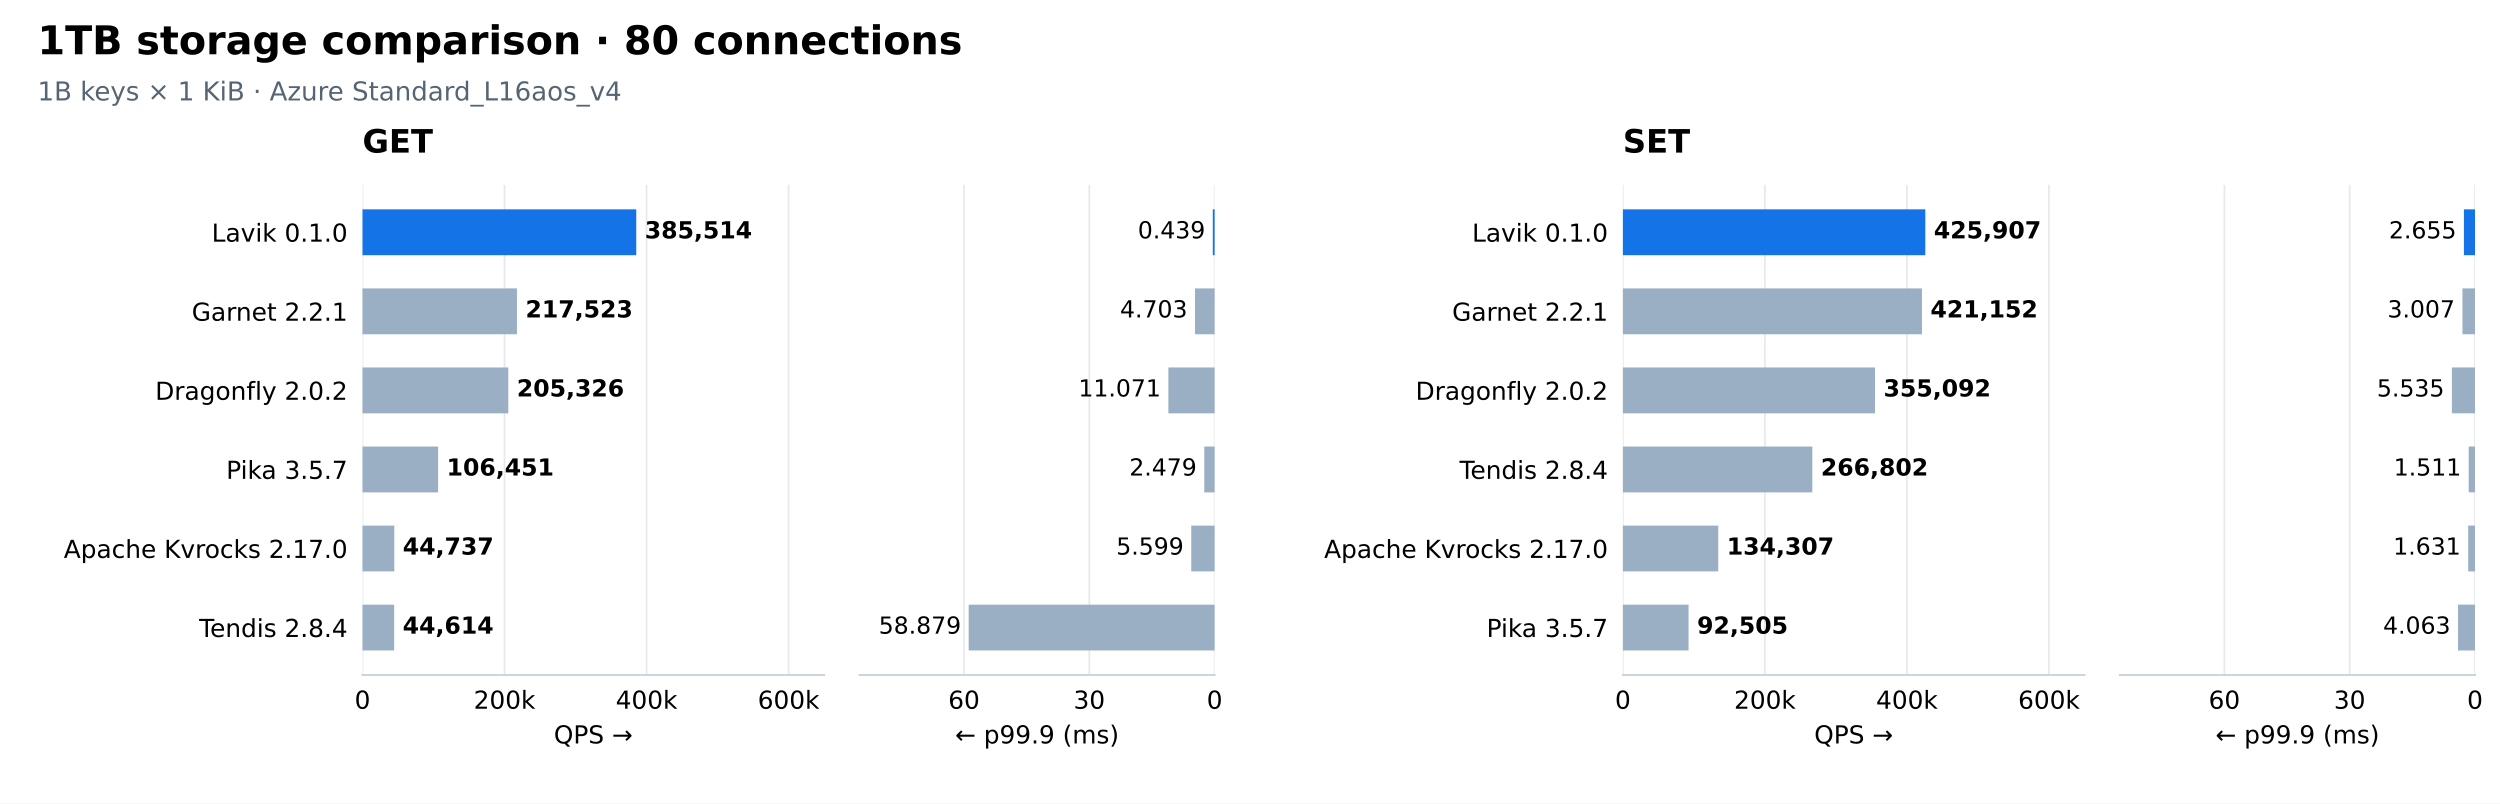
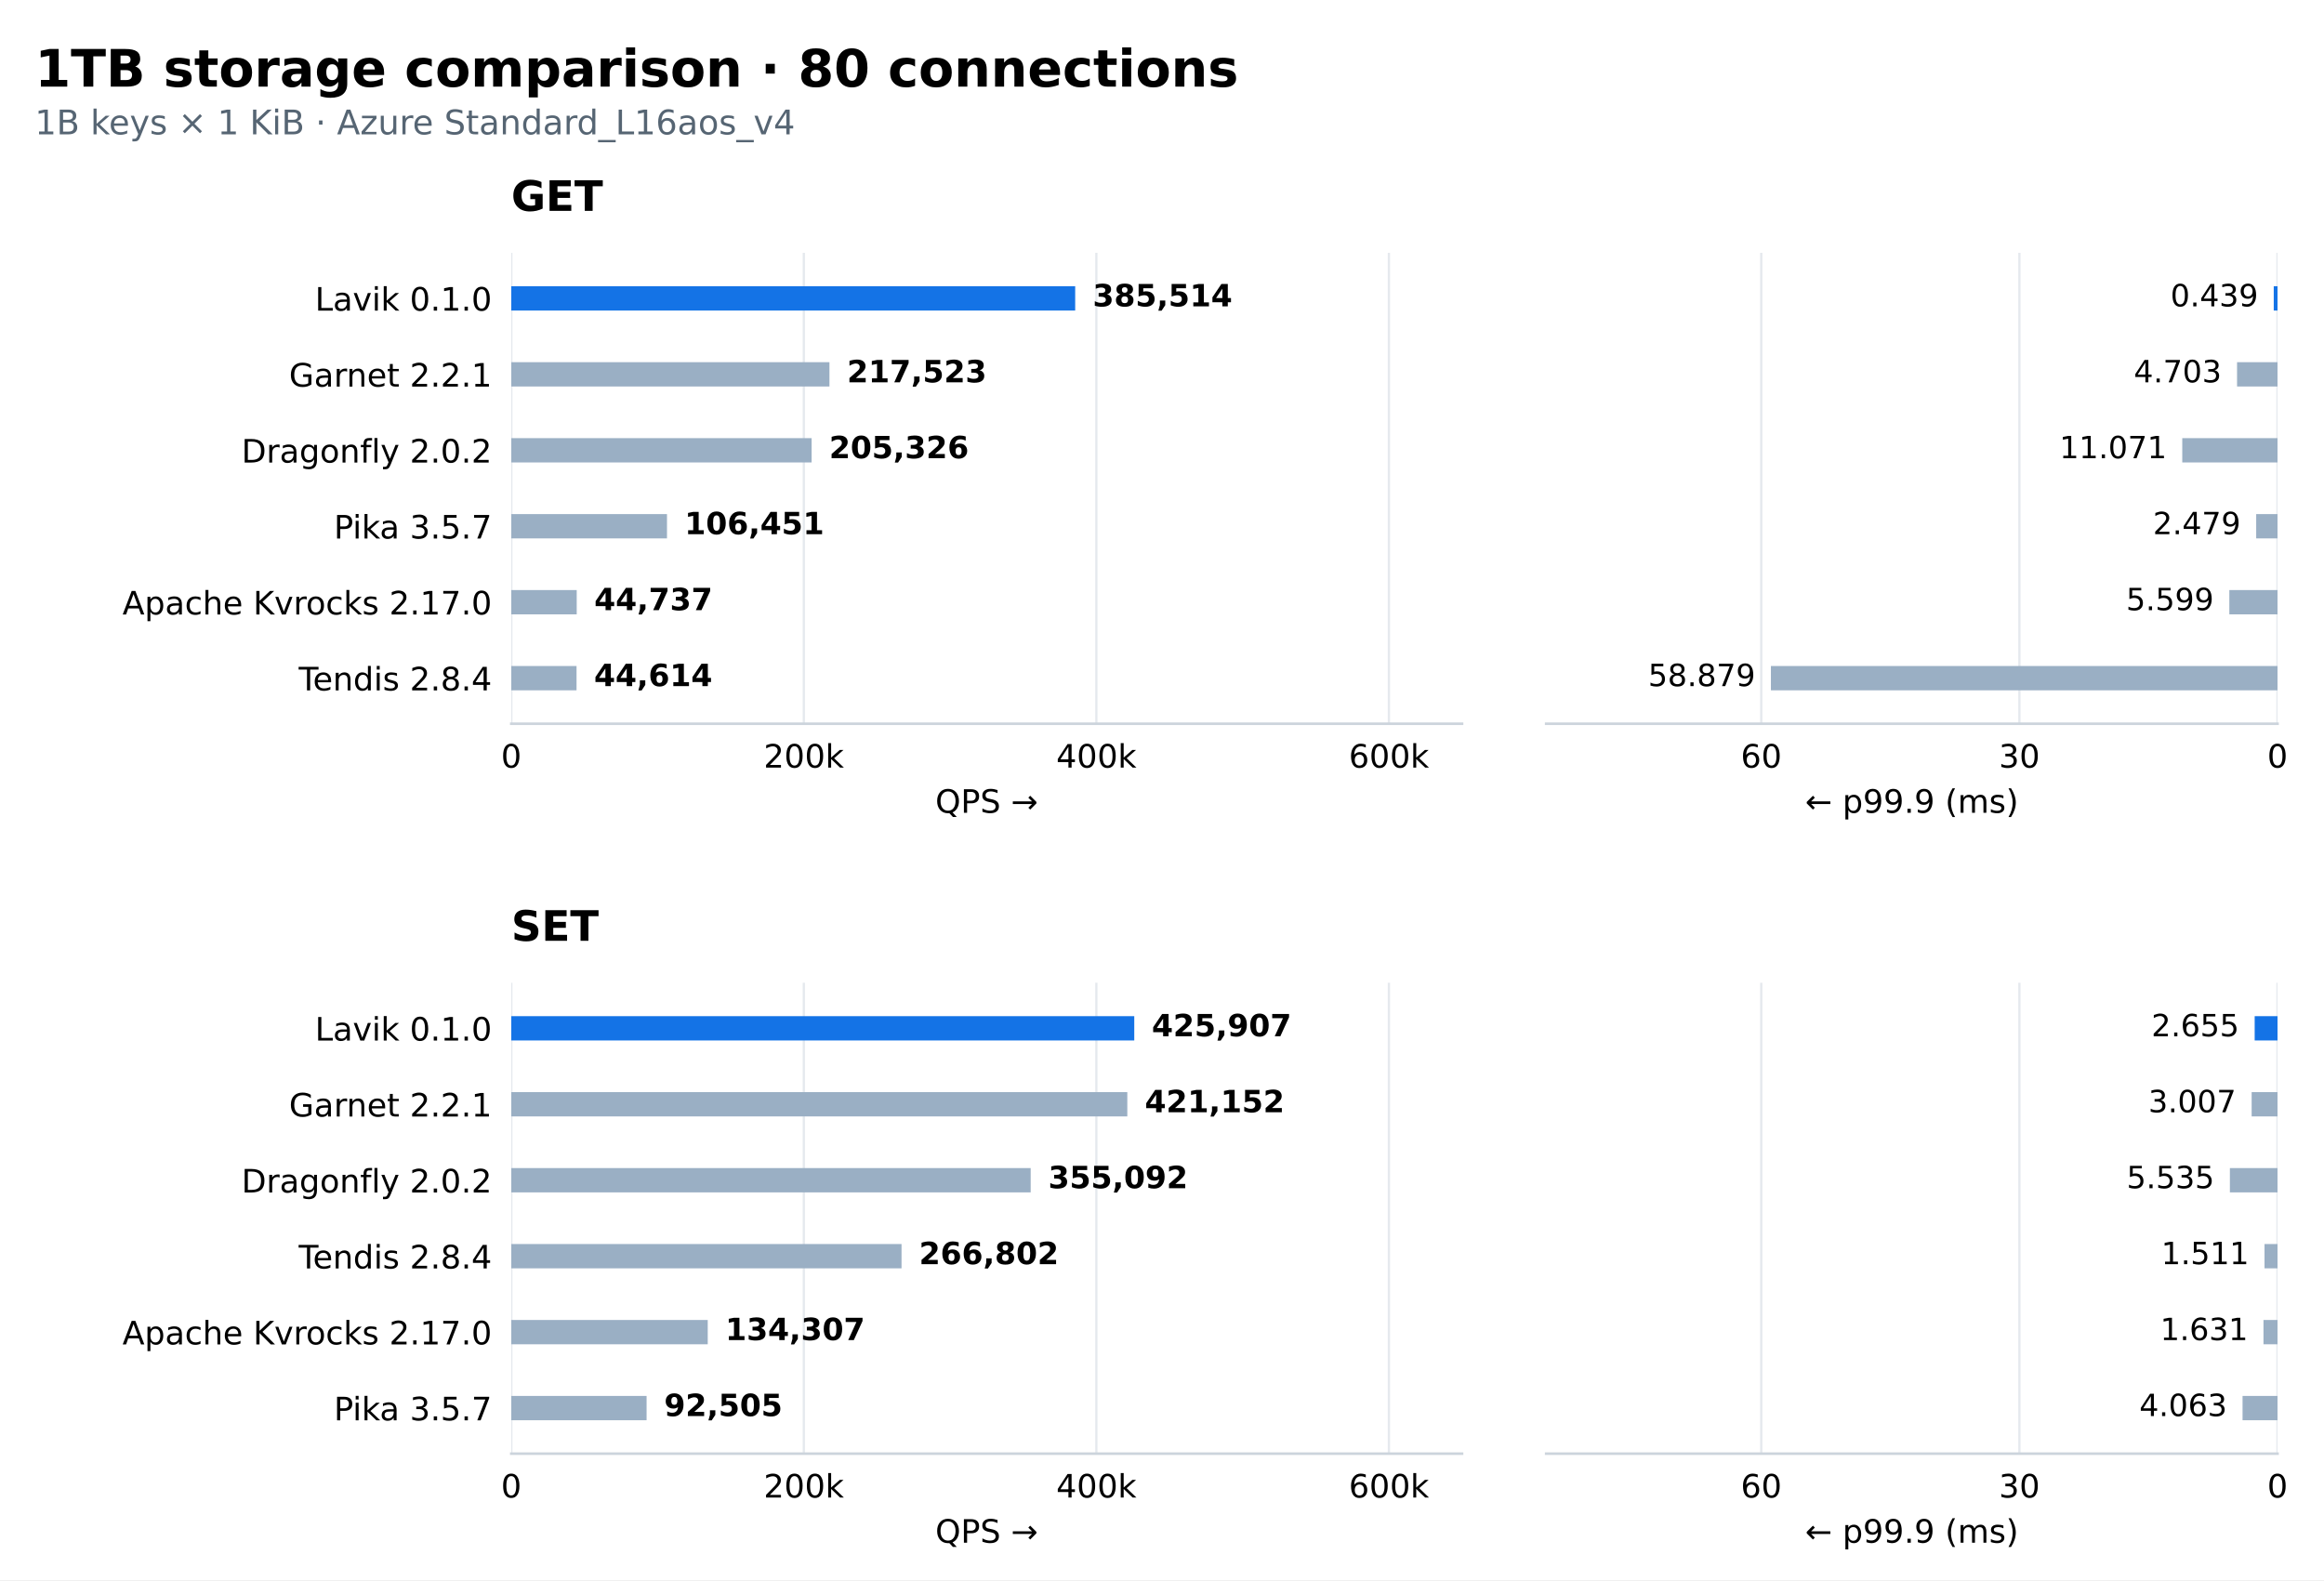
- <svg xmlns="http://www.w3.org/2000/svg" width="1008pt" height="324pt" viewBox="0 0 1008 324" version="1.1">
+ <svg xmlns="http://www.w3.org/2000/svg" width="720pt" height="489.6pt" viewBox="0 0 720 489.6" version="1.1">
  <defs>
    <style type="text/css">*{stroke-linejoin: round; stroke-linecap: butt}</style>
  </defs>
  <g id="figure_1">
    <g id="patch_1">
-       <path d="M 0 324 L 1008 324 L 1008 0 L 0 0 z " style="fill: #ffffff" />
+       <path d="M 0 489.6 L 720 489.6 L 720 0 L 0 0 z " style="fill: #ffffff" />
    </g>
    <g id="axes_1">
      <g id="patch_2">
-         <path d="M 146.16 272.16 L 332.271 272.16 L 332.271 74.52 L 146.16 74.52 z " style="fill: #ffffff" />
+         <path d="M 158.4 224.256 L 452.959 224.256 L 452.959 78.336 L 158.4 78.336 z " style="fill: #ffffff" />
      </g>
      <g id="matplotlib.axis_1">
        <g id="xtick_1">
          <g id="line2d_1">
-             <path d="M 146.16 272.16 L 146.16 74.52 " clip-path="url(#p10f0c0c6bf)" style="fill: none; stroke: #e5e9ee; stroke-width: 0.7; stroke-linecap: square" />
+             <path d="M 158.4 224.256 L 158.4 78.336 " clip-path="url(#p497944b3d3)" style="fill: none; stroke: #e5e9ee; stroke-width: 0.7; stroke-linecap: square" />
          </g>
          <g id="line2d_2" />
          <g id="text_1">
-             <text style="font-size: 10px; font-family: 'DejaVu Sans'; text-anchor: middle" x="146.16" y="285.758" transform="rotate(-0 146.16 285.7577)">0</text>
+             <text style="font-size: 10px; font-family: 'DejaVu Sans'; text-anchor: middle" x="158.4" y="237.854" transform="rotate(-0 158.4 237.8537)">0</text>
          </g>
        </g>
        <g id="xtick_2">
          <g id="line2d_3">
-             <path d="M 203.425 272.16 L 203.425 74.52 " clip-path="url(#p10f0c0c6bf)" style="fill: none; stroke: #e5e9ee; stroke-width: 0.7; stroke-linecap: square" />
+             <path d="M 249.034 224.256 L 249.034 78.336 " clip-path="url(#p497944b3d3)" style="fill: none; stroke: #e5e9ee; stroke-width: 0.7; stroke-linecap: square" />
          </g>
          <g id="line2d_4" />
          <g id="text_2">
-             <text style="font-size: 10px; font-family: 'DejaVu Sans'; text-anchor: middle" x="203.425" y="285.758" transform="rotate(-0 203.425 285.7584)">200k</text>
+             <text style="font-size: 10px; font-family: 'DejaVu Sans'; text-anchor: middle" x="249.034" y="237.854" transform="rotate(-0 249.0335 237.8544)">200k</text>
          </g>
        </g>
        <g id="xtick_3">
          <g id="line2d_5">
-             <path d="M 260.69 272.16 L 260.69 74.52 " clip-path="url(#p10f0c0c6bf)" style="fill: none; stroke: #e5e9ee; stroke-width: 0.7; stroke-linecap: square" />
+             <path d="M 339.667 224.256 L 339.667 78.336 " clip-path="url(#p497944b3d3)" style="fill: none; stroke: #e5e9ee; stroke-width: 0.7; stroke-linecap: square" />
          </g>
          <g id="line2d_6" />
          <g id="text_3">
-             <text style="font-size: 10px; font-family: 'DejaVu Sans'; text-anchor: middle" x="260.69" y="285.758" transform="rotate(-0 260.6901 285.7584)">400k</text>
+             <text style="font-size: 10px; font-family: 'DejaVu Sans'; text-anchor: middle" x="339.667" y="237.854" transform="rotate(-0 339.6671 237.8544)">400k</text>
          </g>
        </g>
        <g id="xtick_4">
          <g id="line2d_7">
-             <path d="M 317.955 272.16 L 317.955 74.52 " clip-path="url(#p10f0c0c6bf)" style="fill: none; stroke: #e5e9ee; stroke-width: 0.7; stroke-linecap: square" />
+             <path d="M 430.301 224.256 L 430.301 78.336 " clip-path="url(#p497944b3d3)" style="fill: none; stroke: #e5e9ee; stroke-width: 0.7; stroke-linecap: square" />
          </g>
          <g id="line2d_8" />
          <g id="text_4">
-             <text style="font-size: 10px; font-family: 'DejaVu Sans'; text-anchor: middle" x="317.955" y="285.758" transform="rotate(-0 317.9551 285.7584)">600k</text>
+             <text style="font-size: 10px; font-family: 'DejaVu Sans'; text-anchor: middle" x="430.301" y="237.854" transform="rotate(-0 430.3006 237.8544)">600k</text>
          </g>
        </g>
        <g id="text_5">
-           <text style="font-size: 10px; font-family: 'DejaVu Sans'; text-anchor: middle" x="239.216" y="299.758" transform="rotate(-0 239.2157 299.7584)">QPS →</text>
+           <text style="font-size: 10px; font-family: 'DejaVu Sans'; text-anchor: middle" x="305.68" y="251.854" transform="rotate(-0 305.6795 251.8544)">QPS →</text>
        </g>
      </g>
      <g id="matplotlib.axis_2">
        <g id="ytick_1">
          <g id="line2d_9" />
          <g id="text_6">
-             <text style="font-size: 10px; font-family: 'DejaVu Sans'; text-anchor: end" x="140.16" y="97.446" transform="rotate(-0 140.16 97.44567)">Lavik 0.1.0</text>
+             <text style="font-size: 10px; font-family: 'DejaVu Sans'; text-anchor: end" x="152.4" y="96.257" transform="rotate(-0 152.4 96.25651)">Lavik 0.1.0</text>
          </g>
        </g>
        <g id="ytick_2">
          <g id="line2d_10" />
          <g id="text_7">
-             <text style="font-size: 10px; font-family: 'DejaVu Sans'; text-anchor: end" x="140.16" y="129.323" transform="rotate(-0 140.16 129.3227)">Garnet 2.2.1</text>
+             <text style="font-size: 10px; font-family: 'DejaVu Sans'; text-anchor: end" x="152.4" y="119.792" transform="rotate(-0 152.4 119.7916)">Garnet 2.2.1</text>
          </g>
        </g>
        <g id="ytick_3">
          <g id="line2d_11" />
          <g id="text_8">
-             <text style="font-size: 10px; font-family: 'DejaVu Sans'; text-anchor: end" x="140.16" y="161.201" transform="rotate(-0 140.16 161.2005)">Dragonfly 2.0.2</text>
+             <text style="font-size: 10px; font-family: 'DejaVu Sans'; text-anchor: end" x="152.4" y="143.327" transform="rotate(-0 152.4 143.3275)">Dragonfly 2.0.2</text>
          </g>
        </g>
        <g id="ytick_4">
          <g id="line2d_12" />
          <g id="text_9">
-             <text style="font-size: 10px; font-family: 'DejaVu Sans'; text-anchor: end" x="140.16" y="193.078" transform="rotate(-0 140.16 193.0779)">Pika 3.5.7</text>
+             <text style="font-size: 10px; font-family: 'DejaVu Sans'; text-anchor: end" x="152.4" y="166.863" transform="rotate(-0 152.4 166.863)">Pika 3.5.7</text>
          </g>
        </g>
        <g id="ytick_5">
          <g id="line2d_13" />
          <g id="text_10">
-             <text style="font-size: 10px; font-family: 'DejaVu Sans'; text-anchor: end" x="140.16" y="224.955" transform="rotate(-0 140.16 224.9553)">Apache Kvrocks 2.17.0</text>
+             <text style="font-size: 10px; font-family: 'DejaVu Sans'; text-anchor: end" x="152.4" y="190.398" transform="rotate(-0 152.4 190.3984)">Apache Kvrocks 2.17.0</text>
          </g>
        </g>
        <g id="ytick_6">
          <g id="line2d_14" />
          <g id="text_11">
-             <text style="font-size: 10px; font-family: 'DejaVu Sans'; text-anchor: end" x="140.16" y="256.833" transform="rotate(-0 140.16 256.8328)">Tendis 2.8.4</text>
+             <text style="font-size: 10px; font-family: 'DejaVu Sans'; text-anchor: end" x="152.4" y="213.934" transform="rotate(-0 152.4 213.9339)">Tendis 2.8.4</text>
          </g>
        </g>
      </g>
      <g id="patch_3">
-         <path d="M 146.16 84.402 L 256.542 84.402 L 256.542 102.891 L 146.16 102.891 z " clip-path="url(#p10f0c0c6bf)" style="fill: #1473e6" />
+         <path d="M 158.4 88.692 L 333.103 88.692 L 333.103 96.223 L 158.4 96.223 z " clip-path="url(#p497944b3d3)" style="fill: #1473e6" />
      </g>
      <g id="patch_4">
-         <path d="M 146.16 116.279 L 208.442 116.279 L 208.442 134.768 L 146.16 134.768 z " clip-path="url(#p10f0c0c6bf)" style="fill: #9aafc4" />
+         <path d="M 158.4 112.227 L 256.975 112.227 L 256.975 119.758 L 158.4 119.758 z " clip-path="url(#p497944b3d3)" style="fill: #9aafc4" />
      </g>
      <g id="patch_5">
-         <path d="M 146.16 148.157 L 204.95 148.157 L 204.95 166.646 L 146.16 166.646 z " clip-path="url(#p10f0c0c6bf)" style="fill: #9aafc4" />
+         <path d="M 158.4 135.763 L 251.447 135.763 L 251.447 143.294 L 158.4 143.294 z " clip-path="url(#p497944b3d3)" style="fill: #9aafc4" />
      </g>
      <g id="patch_6">
-         <path d="M 146.16 180.034 L 176.64 180.034 L 176.64 198.523 L 146.16 198.523 z " clip-path="url(#p10f0c0c6bf)" style="fill: #9aafc4" />
+         <path d="M 158.4 159.298 L 206.64 159.298 L 206.64 166.829 L 158.4 166.829 z " clip-path="url(#p497944b3d3)" style="fill: #9aafc4" />
      </g>
      <g id="patch_7">
-         <path d="M 146.16 211.912 L 158.969 211.912 L 158.969 230.401 L 146.16 230.401 z " clip-path="url(#p10f0c0c6bf)" style="fill: #9aafc4" />
+         <path d="M 158.4 182.834 L 178.673 182.834 L 178.673 190.365 L 158.4 190.365 z " clip-path="url(#p497944b3d3)" style="fill: #9aafc4" />
      </g>
      <g id="patch_8">
-         <path d="M 146.16 243.789 L 158.934 243.789 L 158.934 262.278 L 146.16 262.278 z " clip-path="url(#p10f0c0c6bf)" style="fill: #9aafc4" />
+         <path d="M 158.4 206.369 L 178.618 206.369 L 178.618 213.9 L 158.4 213.9 z " clip-path="url(#p497944b3d3)" style="fill: #9aafc4" />
      </g>
      <g id="patch_9">
-         <path d="M 146.16 272.16 L 332.271 272.16 " style="fill: none; stroke: #ccd4dc; stroke-width: 0.8; stroke-linejoin: miter; stroke-linecap: square" />
+         <path d="M 158.4 224.256 L 452.959 224.256 " style="fill: none; stroke: #ccd4dc; stroke-width: 0.8; stroke-linejoin: miter; stroke-linecap: square" />
      </g>
      <g id="text_12">
-         <text style="font-weight: 700; font-size: 9.5px; font-family: 'DejaVu Sans'; text-anchor: start" x="259.978" y="96.114" transform="rotate(-0 259.9784 96.11423)">385,514</text>
+         <text style="font-weight: 700; font-size: 9.5px; font-family: 'DejaVu Sans'; text-anchor: start" x="338.541" y="94.925" transform="rotate(-0 338.5407 94.92506)">385,514</text>
      </g>
      <g id="text_13">
-         <text style="font-weight: 700; font-size: 9.5px; font-family: 'DejaVu Sans'; text-anchor: start" x="211.878" y="127.992" transform="rotate(-0 211.8783 127.9916)">217,523</text>
+         <text style="font-weight: 700; font-size: 9.5px; font-family: 'DejaVu Sans'; text-anchor: start" x="262.413" y="118.461" transform="rotate(-0 262.4126 118.4605)">217,523</text>
      </g>
      <g id="text_14">
-         <text style="font-weight: 700; font-size: 9.5px; font-family: 'DejaVu Sans'; text-anchor: start" x="208.386" y="159.869" transform="rotate(-0 208.3858 159.8691)">205,326</text>
+         <text style="font-weight: 700; font-size: 9.5px; font-family: 'DejaVu Sans'; text-anchor: start" x="256.885" y="141.996" transform="rotate(-0 256.885 141.996)">205,326</text>
      </g>
      <g id="text_15">
-         <text style="font-weight: 700; font-size: 9.5px; font-family: 'DejaVu Sans'; text-anchor: start" x="180.076" y="191.746" transform="rotate(-0 180.0756 191.7465)">106,451</text>
+         <text style="font-weight: 700; font-size: 9.5px; font-family: 'DejaVu Sans'; text-anchor: start" x="212.078" y="165.532" transform="rotate(-0 212.0783 165.5315)">106,451</text>
      </g>
      <g id="text_16">
-         <text style="font-weight: 700; font-size: 9.5px; font-family: 'DejaVu Sans'; text-anchor: start" x="162.405" y="223.624" transform="rotate(-0 162.4053 223.6239)">44,737</text>
+         <text style="font-weight: 700; font-size: 9.5px; font-family: 'DejaVu Sans'; text-anchor: start" x="184.111" y="189.067" transform="rotate(-0 184.1115 189.067)">44,737</text>
      </g>
      <g id="text_17">
-         <text style="font-weight: 700; font-size: 9.5px; font-family: 'DejaVu Sans'; text-anchor: start" x="162.37" y="255.501" transform="rotate(-0 162.37 255.5013)">44,614</text>
+         <text style="font-weight: 700; font-size: 9.5px; font-family: 'DejaVu Sans'; text-anchor: start" x="184.056" y="212.602" transform="rotate(-0 184.0556 212.6025)">44,614</text>
      </g>
      <g id="text_18">
-         <text style="font-weight: 700; font-size: 13px; font-family: 'DejaVu Sans'; text-anchor: start" x="146.16" y="61.52" transform="rotate(-0 146.16 61.52)">GET</text>
+         <text style="font-weight: 700; font-size: 13px; font-family: 'DejaVu Sans'; text-anchor: start" x="158.4" y="65.336" transform="rotate(-0 158.4 65.336)">GET</text>
      </g>
    </g>
    <g id="axes_2">
      <g id="patch_10">
-         <path d="M 346.573 272.16 L 489.736 272.16 L 489.736 74.52 L 346.573 74.52 z " style="fill: #ffffff" />
+         <path d="M 479.016 224.256 L 705.6 224.256 L 705.6 78.336 L 479.016 78.336 z " style="fill: #ffffff" />
      </g>
      <g id="matplotlib.axis_3">
        <g id="xtick_5">
          <g id="line2d_15">
-             <path d="M 388.68 272.16 L 388.68 74.52 " clip-path="url(#pdc55ceb025)" style="fill: none; stroke: #e5e9ee; stroke-width: 0.7; stroke-linecap: square" />
+             <path d="M 545.658 224.256 L 545.658 78.336 " clip-path="url(#pa32203ee49)" style="fill: none; stroke: #e5e9ee; stroke-width: 0.7; stroke-linecap: square" />
          </g>
          <g id="line2d_16" />
          <g id="text_19">
-             <text style="font-size: 10px; font-family: 'DejaVu Sans'; text-anchor: middle" x="388.68" y="285.758" transform="rotate(-0 388.6799 285.7577)">60</text>
+             <text style="font-size: 10px; font-family: 'DejaVu Sans'; text-anchor: middle" x="545.658" y="237.854" transform="rotate(-0 545.6585 237.8537)">60</text>
          </g>
        </g>
        <g id="xtick_6">
          <g id="line2d_17">
-             <path d="M 439.208 272.16 L 439.208 74.52 " clip-path="url(#pdc55ceb025)" style="fill: none; stroke: #e5e9ee; stroke-width: 0.7; stroke-linecap: square" />
+             <path d="M 625.629 224.256 L 625.629 78.336 " clip-path="url(#pa32203ee49)" style="fill: none; stroke: #e5e9ee; stroke-width: 0.7; stroke-linecap: square" />
          </g>
          <g id="line2d_18" />
          <g id="text_20">
-             <text style="font-size: 10px; font-family: 'DejaVu Sans'; text-anchor: middle" x="439.208" y="285.758" transform="rotate(-0 439.2079 285.7577)">30</text>
+             <text style="font-size: 10px; font-family: 'DejaVu Sans'; text-anchor: middle" x="625.629" y="237.854" transform="rotate(-0 625.6292 237.8537)">30</text>
          </g>
        </g>
        <g id="xtick_7">
          <g id="line2d_19">
-             <path d="M 489.736 272.16 L 489.736 74.52 " clip-path="url(#pdc55ceb025)" style="fill: none; stroke: #e5e9ee; stroke-width: 0.7; stroke-linecap: square" />
+             <path d="M 705.6 224.256 L 705.6 78.336 " clip-path="url(#pa32203ee49)" style="fill: none; stroke: #e5e9ee; stroke-width: 0.7; stroke-linecap: square" />
          </g>
          <g id="line2d_20" />
          <g id="text_21">
-             <text style="font-size: 10px; font-family: 'DejaVu Sans'; text-anchor: middle" x="489.736" y="285.758" transform="rotate(-0 489.7358 285.7577)">0</text>
+             <text style="font-size: 10px; font-family: 'DejaVu Sans'; text-anchor: middle" x="705.6" y="237.854" transform="rotate(-0 705.6 237.8537)">0</text>
          </g>
        </g>
        <g id="text_22">
-           <text style="font-size: 10px; font-family: 'DejaVu Sans'; text-anchor: middle" x="418.155" y="299.758" transform="rotate(-0 418.1546 299.7577)">← p99.9 (ms)</text>
+           <text style="font-size: 10px; font-family: 'DejaVu Sans'; text-anchor: middle" x="592.308" y="251.854" transform="rotate(-0 592.3081 251.8537)">← p99.9 (ms)</text>
        </g>
      </g>
      <g id="matplotlib.axis_4">
        <g id="ytick_7">
          <g id="line2d_21" />
        </g>
        <g id="ytick_8">
          <g id="line2d_22" />
        </g>
        <g id="ytick_9">
          <g id="line2d_23" />
        </g>
        <g id="ytick_10">
          <g id="line2d_24" />
        </g>
        <g id="ytick_11">
          <g id="line2d_25" />
        </g>
        <g id="ytick_12">
          <g id="line2d_26" />
        </g>
      </g>
      <g id="patch_11">
-         <path d="M 489.736 84.402 L 488.996 84.402 L 488.996 102.891 L 489.736 102.891 z " clip-path="url(#pdc55ceb025)" style="fill: #1473e6" />
+         <path d="M 705.6 88.692 L 704.43 88.692 L 704.43 96.223 L 705.6 96.223 z " clip-path="url(#pa32203ee49)" style="fill: #1473e6" />
      </g>
      <g id="patch_12">
-         <path d="M 489.736 116.279 L 481.815 116.279 L 481.815 134.768 L 489.736 134.768 z " clip-path="url(#pdc55ceb025)" style="fill: #9aafc4" />
+         <path d="M 705.6 112.227 L 693.063 112.227 L 693.063 119.758 L 705.6 119.758 z " clip-path="url(#pa32203ee49)" style="fill: #9aafc4" />
      </g>
      <g id="patch_13">
-         <path d="M 489.736 148.157 L 471.089 148.157 L 471.089 166.646 L 489.736 166.646 z " clip-path="url(#pdc55ceb025)" style="fill: #9aafc4" />
+         <path d="M 705.6 135.763 L 676.088 135.763 L 676.088 143.294 L 705.6 143.294 z " clip-path="url(#pa32203ee49)" style="fill: #9aafc4" />
      </g>
      <g id="patch_14">
-         <path d="M 489.736 180.034 L 485.561 180.034 L 485.561 198.523 L 489.736 198.523 z " clip-path="url(#pdc55ceb025)" style="fill: #9aafc4" />
+         <path d="M 705.6 159.298 L 698.992 159.298 L 698.992 166.829 L 705.6 166.829 z " clip-path="url(#pa32203ee49)" style="fill: #9aafc4" />
      </g>
      <g id="patch_15">
-         <path d="M 489.736 211.912 L 480.306 211.912 L 480.306 230.401 L 489.736 230.401 z " clip-path="url(#pdc55ceb025)" style="fill: #9aafc4" />
+         <path d="M 705.6 182.834 L 690.675 182.834 L 690.675 190.365 L 705.6 190.365 z " clip-path="url(#pa32203ee49)" style="fill: #9aafc4" />
      </g>
      <g id="patch_16">
-         <path d="M 489.736 243.789 L 390.568 243.789 L 390.568 262.278 L 489.736 262.278 z " clip-path="url(#pdc55ceb025)" style="fill: #9aafc4" />
+         <path d="M 705.6 206.369 L 548.647 206.369 L 548.647 213.9 L 705.6 213.9 z " clip-path="url(#pa32203ee49)" style="fill: #9aafc4" />
      </g>
      <g id="patch_17">
-         <path d="M 346.573 272.16 L 489.736 272.16 " style="fill: none; stroke: #ccd4dc; stroke-width: 0.8; stroke-linejoin: miter; stroke-linecap: square" />
+         <path d="M 479.016 224.256 L 705.6 224.256 " style="fill: none; stroke: #ccd4dc; stroke-width: 0.8; stroke-linejoin: miter; stroke-linecap: square" />
      </g>
      <g id="text_23">
-         <text style="font-size: 9.5px; font-family: 'DejaVu Sans'; text-anchor: end" x="485.965" y="96.114" transform="rotate(-0 485.9648 96.11423)">0.439</text>
+         <text style="font-size: 9.5px; font-family: 'DejaVu Sans'; text-anchor: end" x="699.632" y="94.925" transform="rotate(-0 699.6315 94.92506)">0.439</text>
      </g>
      <g id="text_24">
-         <text style="font-size: 9.5px; font-family: 'DejaVu Sans'; text-anchor: end" x="478.783" y="127.992" transform="rotate(-0 478.7831 127.9916)">4.703</text>
+         <text style="font-size: 9.5px; font-family: 'DejaVu Sans'; text-anchor: end" x="688.265" y="118.461" transform="rotate(-0 688.265 118.4605)">4.703</text>
      </g>
      <g id="text_25">
-         <text style="font-size: 9.5px; font-family: 'DejaVu Sans'; text-anchor: end" x="468.058" y="159.869" transform="rotate(-0 468.0577 159.8691)">11.071</text>
+         <text style="font-size: 9.5px; font-family: 'DejaVu Sans'; text-anchor: end" x="671.29" y="141.996" transform="rotate(-0 671.2899 141.996)">11.071</text>
      </g>
      <g id="text_26">
-         <text style="font-size: 9.5px; font-family: 'DejaVu Sans'; text-anchor: end" x="482.529" y="191.746" transform="rotate(-0 482.5289 191.7465)">2.479</text>
+         <text style="font-size: 9.5px; font-family: 'DejaVu Sans'; text-anchor: end" x="694.194" y="165.532" transform="rotate(-0 694.1935 165.5315)">2.479</text>
      </g>
      <g id="text_27">
-         <text style="font-size: 9.5px; font-family: 'DejaVu Sans'; text-anchor: end" x="477.274" y="223.624" transform="rotate(-0 477.274 223.6239)">5.599</text>
+         <text style="font-size: 9.5px; font-family: 'DejaVu Sans'; text-anchor: end" x="685.877" y="189.067" transform="rotate(-0 685.8765 189.067)">5.599</text>
      </g>
      <g id="text_28">
-         <text style="font-size: 9.5px; font-family: 'DejaVu Sans'; text-anchor: end" x="387.536" y="255.501" transform="rotate(-0 387.5363 255.5013)">58.879</text>
+         <text style="font-size: 9.5px; font-family: 'DejaVu Sans'; text-anchor: end" x="543.848" y="212.602" transform="rotate(-0 543.8485 212.6025)">58.879</text>
      </g>
    </g>
    <g id="axes_3">
      <g id="patch_18">
-         <path d="M 654.344 272.16 L 840.455 272.16 L 840.455 74.52 L 654.344 74.52 z " style="fill: #ffffff" />
+         <path d="M 158.4 450.432 L 452.959 450.432 L 452.959 304.512 L 158.4 304.512 z " style="fill: #ffffff" />
      </g>
      <g id="matplotlib.axis_5">
        <g id="xtick_8">
          <g id="line2d_27">
-             <path d="M 654.344 272.16 L 654.344 74.52 " clip-path="url(#pdc24731a76)" style="fill: none; stroke: #e5e9ee; stroke-width: 0.7; stroke-linecap: square" />
+             <path d="M 158.4 450.432 L 158.4 304.512 " clip-path="url(#p567a70f92c)" style="fill: none; stroke: #e5e9ee; stroke-width: 0.7; stroke-linecap: square" />
          </g>
          <g id="line2d_28" />
          <g id="text_29">
-             <text style="font-size: 10px; font-family: 'DejaVu Sans'; text-anchor: middle" x="654.344" y="285.758" transform="rotate(-0 654.3442 285.7577)">0</text>
+             <text style="font-size: 10px; font-family: 'DejaVu Sans'; text-anchor: middle" x="158.4" y="464.03" transform="rotate(-0 158.4 464.0297)">0</text>
          </g>
        </g>
        <g id="xtick_9">
          <g id="line2d_29">
-             <path d="M 711.609 272.16 L 711.609 74.52 " clip-path="url(#pdc24731a76)" style="fill: none; stroke: #e5e9ee; stroke-width: 0.7; stroke-linecap: square" />
+             <path d="M 249.034 450.432 L 249.034 304.512 " clip-path="url(#p567a70f92c)" style="fill: none; stroke: #e5e9ee; stroke-width: 0.7; stroke-linecap: square" />
          </g>
          <g id="line2d_30" />
          <g id="text_30">
-             <text style="font-size: 10px; font-family: 'DejaVu Sans'; text-anchor: middle" x="711.609" y="285.758" transform="rotate(-0 711.6092 285.7584)">200k</text>
+             <text style="font-size: 10px; font-family: 'DejaVu Sans'; text-anchor: middle" x="249.034" y="464.03" transform="rotate(-0 249.0335 464.0304)">200k</text>
          </g>
        </g>
        <g id="xtick_10">
          <g id="line2d_31">
-             <path d="M 768.874 272.16 L 768.874 74.52 " clip-path="url(#pdc24731a76)" style="fill: none; stroke: #e5e9ee; stroke-width: 0.7; stroke-linecap: square" />
+             <path d="M 339.667 450.432 L 339.667 304.512 " clip-path="url(#p567a70f92c)" style="fill: none; stroke: #e5e9ee; stroke-width: 0.7; stroke-linecap: square" />
          </g>
          <g id="line2d_32" />
          <g id="text_31">
-             <text style="font-size: 10px; font-family: 'DejaVu Sans'; text-anchor: middle" x="768.874" y="285.758" transform="rotate(-0 768.8742 285.7584)">400k</text>
+             <text style="font-size: 10px; font-family: 'DejaVu Sans'; text-anchor: middle" x="339.667" y="464.03" transform="rotate(-0 339.6671 464.0304)">400k</text>
          </g>
        </g>
        <g id="xtick_11">
          <g id="line2d_33">
-             <path d="M 826.139 272.16 L 826.139 74.52 " clip-path="url(#pdc24731a76)" style="fill: none; stroke: #e5e9ee; stroke-width: 0.7; stroke-linecap: square" />
+             <path d="M 430.301 450.432 L 430.301 304.512 " clip-path="url(#p567a70f92c)" style="fill: none; stroke: #e5e9ee; stroke-width: 0.7; stroke-linecap: square" />
          </g>
          <g id="line2d_34" />
          <g id="text_32">
-             <text style="font-size: 10px; font-family: 'DejaVu Sans'; text-anchor: middle" x="826.139" y="285.758" transform="rotate(-0 826.1392 285.7584)">600k</text>
+             <text style="font-size: 10px; font-family: 'DejaVu Sans'; text-anchor: middle" x="430.301" y="464.03" transform="rotate(-0 430.3006 464.0304)">600k</text>
          </g>
        </g>
        <g id="text_33">
-           <text style="font-size: 10px; font-family: 'DejaVu Sans'; text-anchor: middle" x="747.4" y="299.758" transform="rotate(-0 747.3998 299.7584)">QPS →</text>
+           <text style="font-size: 10px; font-family: 'DejaVu Sans'; text-anchor: middle" x="305.68" y="478.03" transform="rotate(-0 305.6795 478.0304)">QPS →</text>
        </g>
      </g>
      <g id="matplotlib.axis_6">
        <g id="ytick_13">
          <g id="line2d_35" />
          <g id="text_34">
-             <text style="font-size: 10px; font-family: 'DejaVu Sans'; text-anchor: end" x="648.344" y="97.446" transform="rotate(-0 648.3442 97.44567)">Lavik 0.1.0</text>
+             <text style="font-size: 10px; font-family: 'DejaVu Sans'; text-anchor: end" x="152.4" y="322.433" transform="rotate(-0 152.4 322.4325)">Lavik 0.1.0</text>
          </g>
        </g>
        <g id="ytick_14">
          <g id="line2d_36" />
          <g id="text_35">
-             <text style="font-size: 10px; font-family: 'DejaVu Sans'; text-anchor: end" x="648.344" y="129.323" transform="rotate(-0 648.3442 129.3227)">Garnet 2.2.1</text>
+             <text style="font-size: 10px; font-family: 'DejaVu Sans'; text-anchor: end" x="152.4" y="345.968" transform="rotate(-0 152.4 345.9676)">Garnet 2.2.1</text>
          </g>
        </g>
        <g id="ytick_15">
          <g id="line2d_37" />
          <g id="text_36">
-             <text style="font-size: 10px; font-family: 'DejaVu Sans'; text-anchor: end" x="648.344" y="161.201" transform="rotate(-0 648.3442 161.2005)">Dragonfly 2.0.2</text>
+             <text style="font-size: 10px; font-family: 'DejaVu Sans'; text-anchor: end" x="152.4" y="369.503" transform="rotate(-0 152.4 369.5035)">Dragonfly 2.0.2</text>
          </g>
        </g>
        <g id="ytick_16">
          <g id="line2d_38" />
          <g id="text_37">
-             <text style="font-size: 10px; font-family: 'DejaVu Sans'; text-anchor: end" x="648.344" y="193.078" transform="rotate(-0 648.3442 193.0779)">Tendis 2.8.4</text>
+             <text style="font-size: 10px; font-family: 'DejaVu Sans'; text-anchor: end" x="152.4" y="393.039" transform="rotate(-0 152.4 393.039)">Tendis 2.8.4</text>
          </g>
        </g>
        <g id="ytick_17">
          <g id="line2d_39" />
          <g id="text_38">
-             <text style="font-size: 10px; font-family: 'DejaVu Sans'; text-anchor: end" x="648.344" y="224.955" transform="rotate(-0 648.3442 224.9553)">Apache Kvrocks 2.17.0</text>
+             <text style="font-size: 10px; font-family: 'DejaVu Sans'; text-anchor: end" x="152.4" y="416.574" transform="rotate(-0 152.4 416.5744)">Apache Kvrocks 2.17.0</text>
          </g>
        </g>
        <g id="ytick_18">
          <g id="line2d_40" />
          <g id="text_39">
-             <text style="font-size: 10px; font-family: 'DejaVu Sans'; text-anchor: end" x="648.344" y="256.833" transform="rotate(-0 648.3442 256.8328)">Pika 3.5.7</text>
+             <text style="font-size: 10px; font-family: 'DejaVu Sans'; text-anchor: end" x="152.4" y="440.11" transform="rotate(-0 152.4 440.1099)">Pika 3.5.7</text>
          </g>
        </g>
      </g>
      <g id="patch_19">
-         <path d="M 654.344 84.402 L 776.292 84.402 L 776.292 102.891 L 654.344 102.891 z " clip-path="url(#pdc24731a76)" style="fill: #1473e6" />
+         <path d="M 158.4 314.868 L 351.407 314.868 L 351.407 322.399 L 158.4 322.399 z " clip-path="url(#p567a70f92c)" style="fill: #1473e6" />
      </g>
      <g id="patch_20">
-         <path d="M 654.344 116.279 L 774.931 116.279 L 774.931 134.768 L 654.344 134.768 z " clip-path="url(#pdc24731a76)" style="fill: #9aafc4" />
+         <path d="M 158.4 338.403 L 349.253 338.403 L 349.253 345.934 L 158.4 345.934 z " clip-path="url(#p567a70f92c)" style="fill: #9aafc4" />
      </g>
      <g id="patch_21">
-         <path d="M 654.344 148.157 L 756.016 148.157 L 756.016 166.646 L 654.344 166.646 z " clip-path="url(#pdc24731a76)" style="fill: #9aafc4" />
+         <path d="M 158.4 361.939 L 319.316 361.939 L 319.316 369.47 L 158.4 369.47 z " clip-path="url(#p567a70f92c)" style="fill: #9aafc4" />
      </g>
      <g id="patch_22">
-         <path d="M 654.344 180.034 L 730.736 180.034 L 730.736 198.523 L 654.344 198.523 z " clip-path="url(#pdc24731a76)" style="fill: #9aafc4" />
+         <path d="M 158.4 385.474 L 279.306 385.474 L 279.306 393.005 L 158.4 393.005 z " clip-path="url(#p567a70f92c)" style="fill: #9aafc4" />
      </g>
      <g id="patch_23">
-         <path d="M 654.344 211.912 L 692.8 211.912 L 692.8 230.401 L 654.344 230.401 z " clip-path="url(#pdc24731a76)" style="fill: #9aafc4" />
+         <path d="M 158.4 409.01 L 219.264 409.01 L 219.264 416.541 L 158.4 416.541 z " clip-path="url(#p567a70f92c)" style="fill: #9aafc4" />
      </g>
      <g id="patch_24">
-         <path d="M 654.344 243.789 L 680.831 243.789 L 680.831 262.278 L 654.344 262.278 z " clip-path="url(#pdc24731a76)" style="fill: #9aafc4" />
+         <path d="M 158.4 432.545 L 200.32 432.545 L 200.32 440.076 L 158.4 440.076 z " clip-path="url(#p567a70f92c)" style="fill: #9aafc4" />
      </g>
      <g id="patch_25">
-         <path d="M 654.344 272.16 L 840.455 272.16 " style="fill: none; stroke: #ccd4dc; stroke-width: 0.8; stroke-linejoin: miter; stroke-linecap: square" />
+         <path d="M 158.4 450.432 L 452.959 450.432 " style="fill: none; stroke: #ccd4dc; stroke-width: 0.8; stroke-linejoin: miter; stroke-linecap: square" />
      </g>
      <g id="text_40">
-         <text style="font-weight: 700; font-size: 9.5px; font-family: 'DejaVu Sans'; text-anchor: start" x="779.728" y="96.114" transform="rotate(-0 779.728 96.11423)">425,907</text>
+         <text style="font-weight: 700; font-size: 9.5px; font-family: 'DejaVu Sans'; text-anchor: start" x="356.845" y="321.101" transform="rotate(-0 356.8455 321.1011)">425,907</text>
      </g>
      <g id="text_41">
-         <text style="font-weight: 700; font-size: 9.5px; font-family: 'DejaVu Sans'; text-anchor: start" x="778.367" y="127.992" transform="rotate(-0 778.3665 127.9916)">421,152</text>
+         <text style="font-weight: 700; font-size: 9.5px; font-family: 'DejaVu Sans'; text-anchor: start" x="354.691" y="344.637" transform="rotate(-0 354.6906 344.6365)">421,152</text>
      </g>
      <g id="text_42">
-         <text style="font-weight: 700; font-size: 9.5px; font-family: 'DejaVu Sans'; text-anchor: start" x="759.452" y="159.869" transform="rotate(-0 759.4519 159.8691)">355,092</text>
+         <text style="font-weight: 700; font-size: 9.5px; font-family: 'DejaVu Sans'; text-anchor: start" x="324.754" y="368.172" transform="rotate(-0 324.7543 368.172)">355,092</text>
      </g>
      <g id="text_43">
-         <text style="font-weight: 700; font-size: 9.5px; font-family: 'DejaVu Sans'; text-anchor: start" x="734.172" y="191.746" transform="rotate(-0 734.1722 191.7465)">266,802</text>
+         <text style="font-weight: 700; font-size: 9.5px; font-family: 'DejaVu Sans'; text-anchor: start" x="284.744" y="391.708" transform="rotate(-0 284.744 391.7075)">266,802</text>
      </g>
      <g id="text_44">
-         <text style="font-weight: 700; font-size: 9.5px; font-family: 'DejaVu Sans'; text-anchor: start" x="696.236" y="223.624" transform="rotate(-0 696.2355 223.6239)">134,307</text>
+         <text style="font-weight: 700; font-size: 9.5px; font-family: 'DejaVu Sans'; text-anchor: start" x="224.702" y="415.243" transform="rotate(-0 224.7016 415.243)">134,307</text>
      </g>
      <g id="text_45">
-         <text style="font-weight: 700; font-size: 9.5px; font-family: 'DejaVu Sans'; text-anchor: start" x="684.267" y="255.501" transform="rotate(-0 684.2666 255.5013)">92,505</text>
+         <text style="font-weight: 700; font-size: 9.5px; font-family: 'DejaVu Sans'; text-anchor: start" x="205.758" y="438.778" transform="rotate(-0 205.7583 438.7785)">92,505</text>
      </g>
      <g id="text_46">
-         <text style="font-weight: 700; font-size: 13px; font-family: 'DejaVu Sans'; text-anchor: start" x="654.344" y="61.52" transform="rotate(-0 654.3442 61.52)">SET</text>
+         <text style="font-weight: 700; font-size: 13px; font-family: 'DejaVu Sans'; text-anchor: start" x="158.4" y="291.512" transform="rotate(-0 158.4 291.512)">SET</text>
      </g>
    </g>
    <g id="axes_4">
      <g id="patch_26">
-         <path d="M 854.757 272.16 L 997.92 272.16 L 997.92 74.52 L 854.757 74.52 z " style="fill: #ffffff" />
+         <path d="M 479.016 450.432 L 705.6 450.432 L 705.6 304.512 L 479.016 304.512 z " style="fill: #ffffff" />
      </g>
      <g id="matplotlib.axis_7">
        <g id="xtick_12">
          <g id="line2d_41">
-             <path d="M 896.864 272.16 L 896.864 74.52 " clip-path="url(#pb1717b9451)" style="fill: none; stroke: #e5e9ee; stroke-width: 0.7; stroke-linecap: square" />
+             <path d="M 545.658 450.432 L 545.658 304.512 " clip-path="url(#pf919c59d1d)" style="fill: none; stroke: #e5e9ee; stroke-width: 0.7; stroke-linecap: square" />
          </g>
          <g id="line2d_42" />
          <g id="text_47">
-             <text style="font-size: 10px; font-family: 'DejaVu Sans'; text-anchor: middle" x="896.864" y="285.758" transform="rotate(-0 896.8641 285.7577)">60</text>
+             <text style="font-size: 10px; font-family: 'DejaVu Sans'; text-anchor: middle" x="545.658" y="464.03" transform="rotate(-0 545.6585 464.0297)">60</text>
          </g>
        </g>
        <g id="xtick_13">
          <g id="line2d_43">
-             <path d="M 947.392 272.16 L 947.392 74.52 " clip-path="url(#pb1717b9451)" style="fill: none; stroke: #e5e9ee; stroke-width: 0.7; stroke-linecap: square" />
+             <path d="M 625.629 450.432 L 625.629 304.512 " clip-path="url(#pf919c59d1d)" style="fill: none; stroke: #e5e9ee; stroke-width: 0.7; stroke-linecap: square" />
          </g>
          <g id="line2d_44" />
          <g id="text_48">
-             <text style="font-size: 10px; font-family: 'DejaVu Sans'; text-anchor: middle" x="947.392" y="285.758" transform="rotate(-0 947.392 285.7577)">30</text>
+             <text style="font-size: 10px; font-family: 'DejaVu Sans'; text-anchor: middle" x="625.629" y="464.03" transform="rotate(-0 625.6292 464.0297)">30</text>
          </g>
        </g>
        <g id="xtick_14">
          <g id="line2d_45">
-             <path d="M 997.92 272.16 L 997.92 74.52 " clip-path="url(#pb1717b9451)" style="fill: none; stroke: #e5e9ee; stroke-width: 0.7; stroke-linecap: square" />
+             <path d="M 705.6 450.432 L 705.6 304.512 " clip-path="url(#pf919c59d1d)" style="fill: none; stroke: #e5e9ee; stroke-width: 0.7; stroke-linecap: square" />
          </g>
          <g id="line2d_46" />
          <g id="text_49">
-             <text style="font-size: 10px; font-family: 'DejaVu Sans'; text-anchor: middle" x="997.92" y="285.758" transform="rotate(-0 997.92 285.7577)">0</text>
+             <text style="font-size: 10px; font-family: 'DejaVu Sans'; text-anchor: middle" x="705.6" y="464.03" transform="rotate(-0 705.6 464.0297)">0</text>
          </g>
        </g>
        <g id="text_50">
-           <text style="font-size: 10px; font-family: 'DejaVu Sans'; text-anchor: middle" x="926.339" y="299.758" transform="rotate(-0 926.3387 299.7577)">← p99.9 (ms)</text>
+           <text style="font-size: 10px; font-family: 'DejaVu Sans'; text-anchor: middle" x="592.308" y="478.03" transform="rotate(-0 592.3081 478.0297)">← p99.9 (ms)</text>
        </g>
      </g>
      <g id="matplotlib.axis_8">
        <g id="ytick_19">
          <g id="line2d_47" />
        </g>
        <g id="ytick_20">
          <g id="line2d_48" />
        </g>
        <g id="ytick_21">
          <g id="line2d_49" />
        </g>
        <g id="ytick_22">
          <g id="line2d_50" />
        </g>
        <g id="ytick_23">
          <g id="line2d_51" />
        </g>
        <g id="ytick_24">
          <g id="line2d_52" />
        </g>
      </g>
      <g id="patch_27">
-         <path d="M 997.92 84.402 L 993.448 84.402 L 993.448 102.891 L 997.92 102.891 z " clip-path="url(#pb1717b9451)" style="fill: #1473e6" />
+         <path d="M 705.6 314.868 L 698.523 314.868 L 698.523 322.399 L 705.6 322.399 z " clip-path="url(#pf919c59d1d)" style="fill: #1473e6" />
      </g>
      <g id="patch_28">
-         <path d="M 997.92 116.279 L 992.855 116.279 L 992.855 134.768 L 997.92 134.768 z " clip-path="url(#pb1717b9451)" style="fill: #9aafc4" />
+         <path d="M 705.6 338.403 L 697.584 338.403 L 697.584 345.934 L 705.6 345.934 z " clip-path="url(#pf919c59d1d)" style="fill: #9aafc4" />
      </g>
      <g id="patch_29">
-         <path d="M 997.92 148.157 L 988.598 148.157 L 988.598 166.646 L 997.92 166.646 z " clip-path="url(#pb1717b9451)" style="fill: #9aafc4" />
+         <path d="M 705.6 361.939 L 690.845 361.939 L 690.845 369.47 L 705.6 369.47 z " clip-path="url(#pf919c59d1d)" style="fill: #9aafc4" />
      </g>
      <g id="patch_30">
-         <path d="M 997.92 180.034 L 995.375 180.034 L 995.375 198.523 L 997.92 198.523 z " clip-path="url(#pb1717b9451)" style="fill: #9aafc4" />
+         <path d="M 705.6 385.474 L 701.572 385.474 L 701.572 393.005 L 705.6 393.005 z " clip-path="url(#pf919c59d1d)" style="fill: #9aafc4" />
      </g>
      <g id="patch_31">
-         <path d="M 997.92 211.912 L 995.173 211.912 L 995.173 230.401 L 997.92 230.401 z " clip-path="url(#pb1717b9451)" style="fill: #9aafc4" />
+         <path d="M 705.6 409.01 L 701.252 409.01 L 701.252 416.541 L 705.6 416.541 z " clip-path="url(#pf919c59d1d)" style="fill: #9aafc4" />
      </g>
      <g id="patch_32">
-         <path d="M 997.92 243.789 L 991.077 243.789 L 991.077 262.278 L 997.92 262.278 z " clip-path="url(#pb1717b9451)" style="fill: #9aafc4" />
+         <path d="M 705.6 432.545 L 694.769 432.545 L 694.769 440.076 L 705.6 440.076 z " clip-path="url(#pf919c59d1d)" style="fill: #9aafc4" />
      </g>
      <g id="patch_33">
-         <path d="M 854.757 272.16 L 997.92 272.16 " style="fill: none; stroke: #ccd4dc; stroke-width: 0.8; stroke-linejoin: miter; stroke-linecap: square" />
+         <path d="M 479.016 450.432 L 705.6 450.432 " style="fill: none; stroke: #ccd4dc; stroke-width: 0.8; stroke-linejoin: miter; stroke-linecap: square" />
      </g>
      <g id="text_51">
-         <text style="font-size: 9.5px; font-family: 'DejaVu Sans'; text-anchor: end" x="990.417" y="96.114" transform="rotate(-0 990.4166 96.11423)">2.655</text>
+         <text style="font-size: 9.5px; font-family: 'DejaVu Sans'; text-anchor: end" x="693.724" y="321.101" transform="rotate(-0 693.7243 321.1011)">2.655</text>
      </g>
      <g id="text_52">
-         <text style="font-size: 9.5px; font-family: 'DejaVu Sans'; text-anchor: end" x="989.824" y="127.992" transform="rotate(-0 989.8237 127.9916)">3.007</text>
+         <text style="font-size: 9.5px; font-family: 'DejaVu Sans'; text-anchor: end" x="692.786" y="344.637" transform="rotate(-0 692.786 344.6365)">3.007</text>
      </g>
      <g id="text_53">
-         <text style="font-size: 9.5px; font-family: 'DejaVu Sans'; text-anchor: end" x="985.566" y="159.869" transform="rotate(-0 985.5659 159.8691)">5.535</text>
+         <text style="font-size: 9.5px; font-family: 'DejaVu Sans'; text-anchor: end" x="686.047" y="368.172" transform="rotate(-0 686.0471 368.172)">5.535</text>
      </g>
      <g id="text_54">
-         <text style="font-size: 9.5px; font-family: 'DejaVu Sans'; text-anchor: end" x="992.343" y="191.746" transform="rotate(-0 992.3434 191.7465)">1.511</text>
+         <text style="font-size: 9.5px; font-family: 'DejaVu Sans'; text-anchor: end" x="696.774" y="391.708" transform="rotate(-0 696.7739 391.7075)">1.511</text>
      </g>
      <g id="text_55">
-         <text style="font-size: 9.5px; font-family: 'DejaVu Sans'; text-anchor: end" x="992.141" y="223.624" transform="rotate(-0 992.1413 223.6239)">1.631</text>
+         <text style="font-size: 9.5px; font-family: 'DejaVu Sans'; text-anchor: end" x="696.454" y="415.243" transform="rotate(-0 696.454 415.243)">1.631</text>
      </g>
      <g id="text_56">
-         <text style="font-size: 9.5px; font-family: 'DejaVu Sans'; text-anchor: end" x="988.045" y="255.501" transform="rotate(-0 988.0452 255.5013)">4.063</text>
+         <text style="font-size: 9.5px; font-family: 'DejaVu Sans'; text-anchor: end" x="689.971" y="438.778" transform="rotate(-0 689.971 438.7785)">4.063</text>
      </g>
    </g>
    <g id="text_57">
-       <text style="font-weight: 700; font-size: 16px; font-family: 'DejaVu Sans'; text-anchor: start" x="15.12" y="21.878" transform="rotate(-0 15.12 21.8775)">1TB storage comparison · 80 connections</text>
+       <text style="font-weight: 700; font-size: 16px; font-family: 'DejaVu Sans'; text-anchor: start" x="10.8" y="26.846" transform="rotate(-0 10.8 26.8455)">1TB storage comparison · 80 connections</text>
    </g>
    <g id="text_58">
-       <text style="font-size: 10.5px; font-family: 'DejaVu Sans'; text-anchor: start; fill: #566573" x="15.12" y="40.5" transform="rotate(-0 15.12 40.5)">1B keys × 1 KiB · Azure Standard_L16aos_v4</text>
+       <text style="font-size: 10.5px; font-family: 'DejaVu Sans'; text-anchor: start; fill: #566573" x="10.8" y="41.616" transform="rotate(-0 10.8 41.616)">1B keys × 1 KiB · Azure Standard_L16aos_v4</text>
    </g>
  </g>
  <defs>
-     <clipPath id="p10f0c0c6bf">
-       <rect x="146.16" y="74.52" width="186.111" height="197.64" />
+     <clipPath id="p497944b3d3">
+       <rect x="158.4" y="78.336" width="294.559" height="145.92" />
    </clipPath>
-     <clipPath id="pdc55ceb025">
-       <rect x="346.573" y="74.52" width="143.163" height="197.64" />
+     <clipPath id="pa32203ee49">
+       <rect x="479.016" y="78.336" width="226.584" height="145.92" />
    </clipPath>
-     <clipPath id="pdc24731a76">
-       <rect x="654.344" y="74.52" width="186.111" height="197.64" />
+     <clipPath id="p567a70f92c">
+       <rect x="158.4" y="304.512" width="294.559" height="145.92" />
    </clipPath>
-     <clipPath id="pb1717b9451">
-       <rect x="854.757" y="74.52" width="143.163" height="197.64" />
+     <clipPath id="pf919c59d1d">
+       <rect x="479.016" y="304.512" width="226.584" height="145.92" />
    </clipPath>
  </defs>
</svg>
